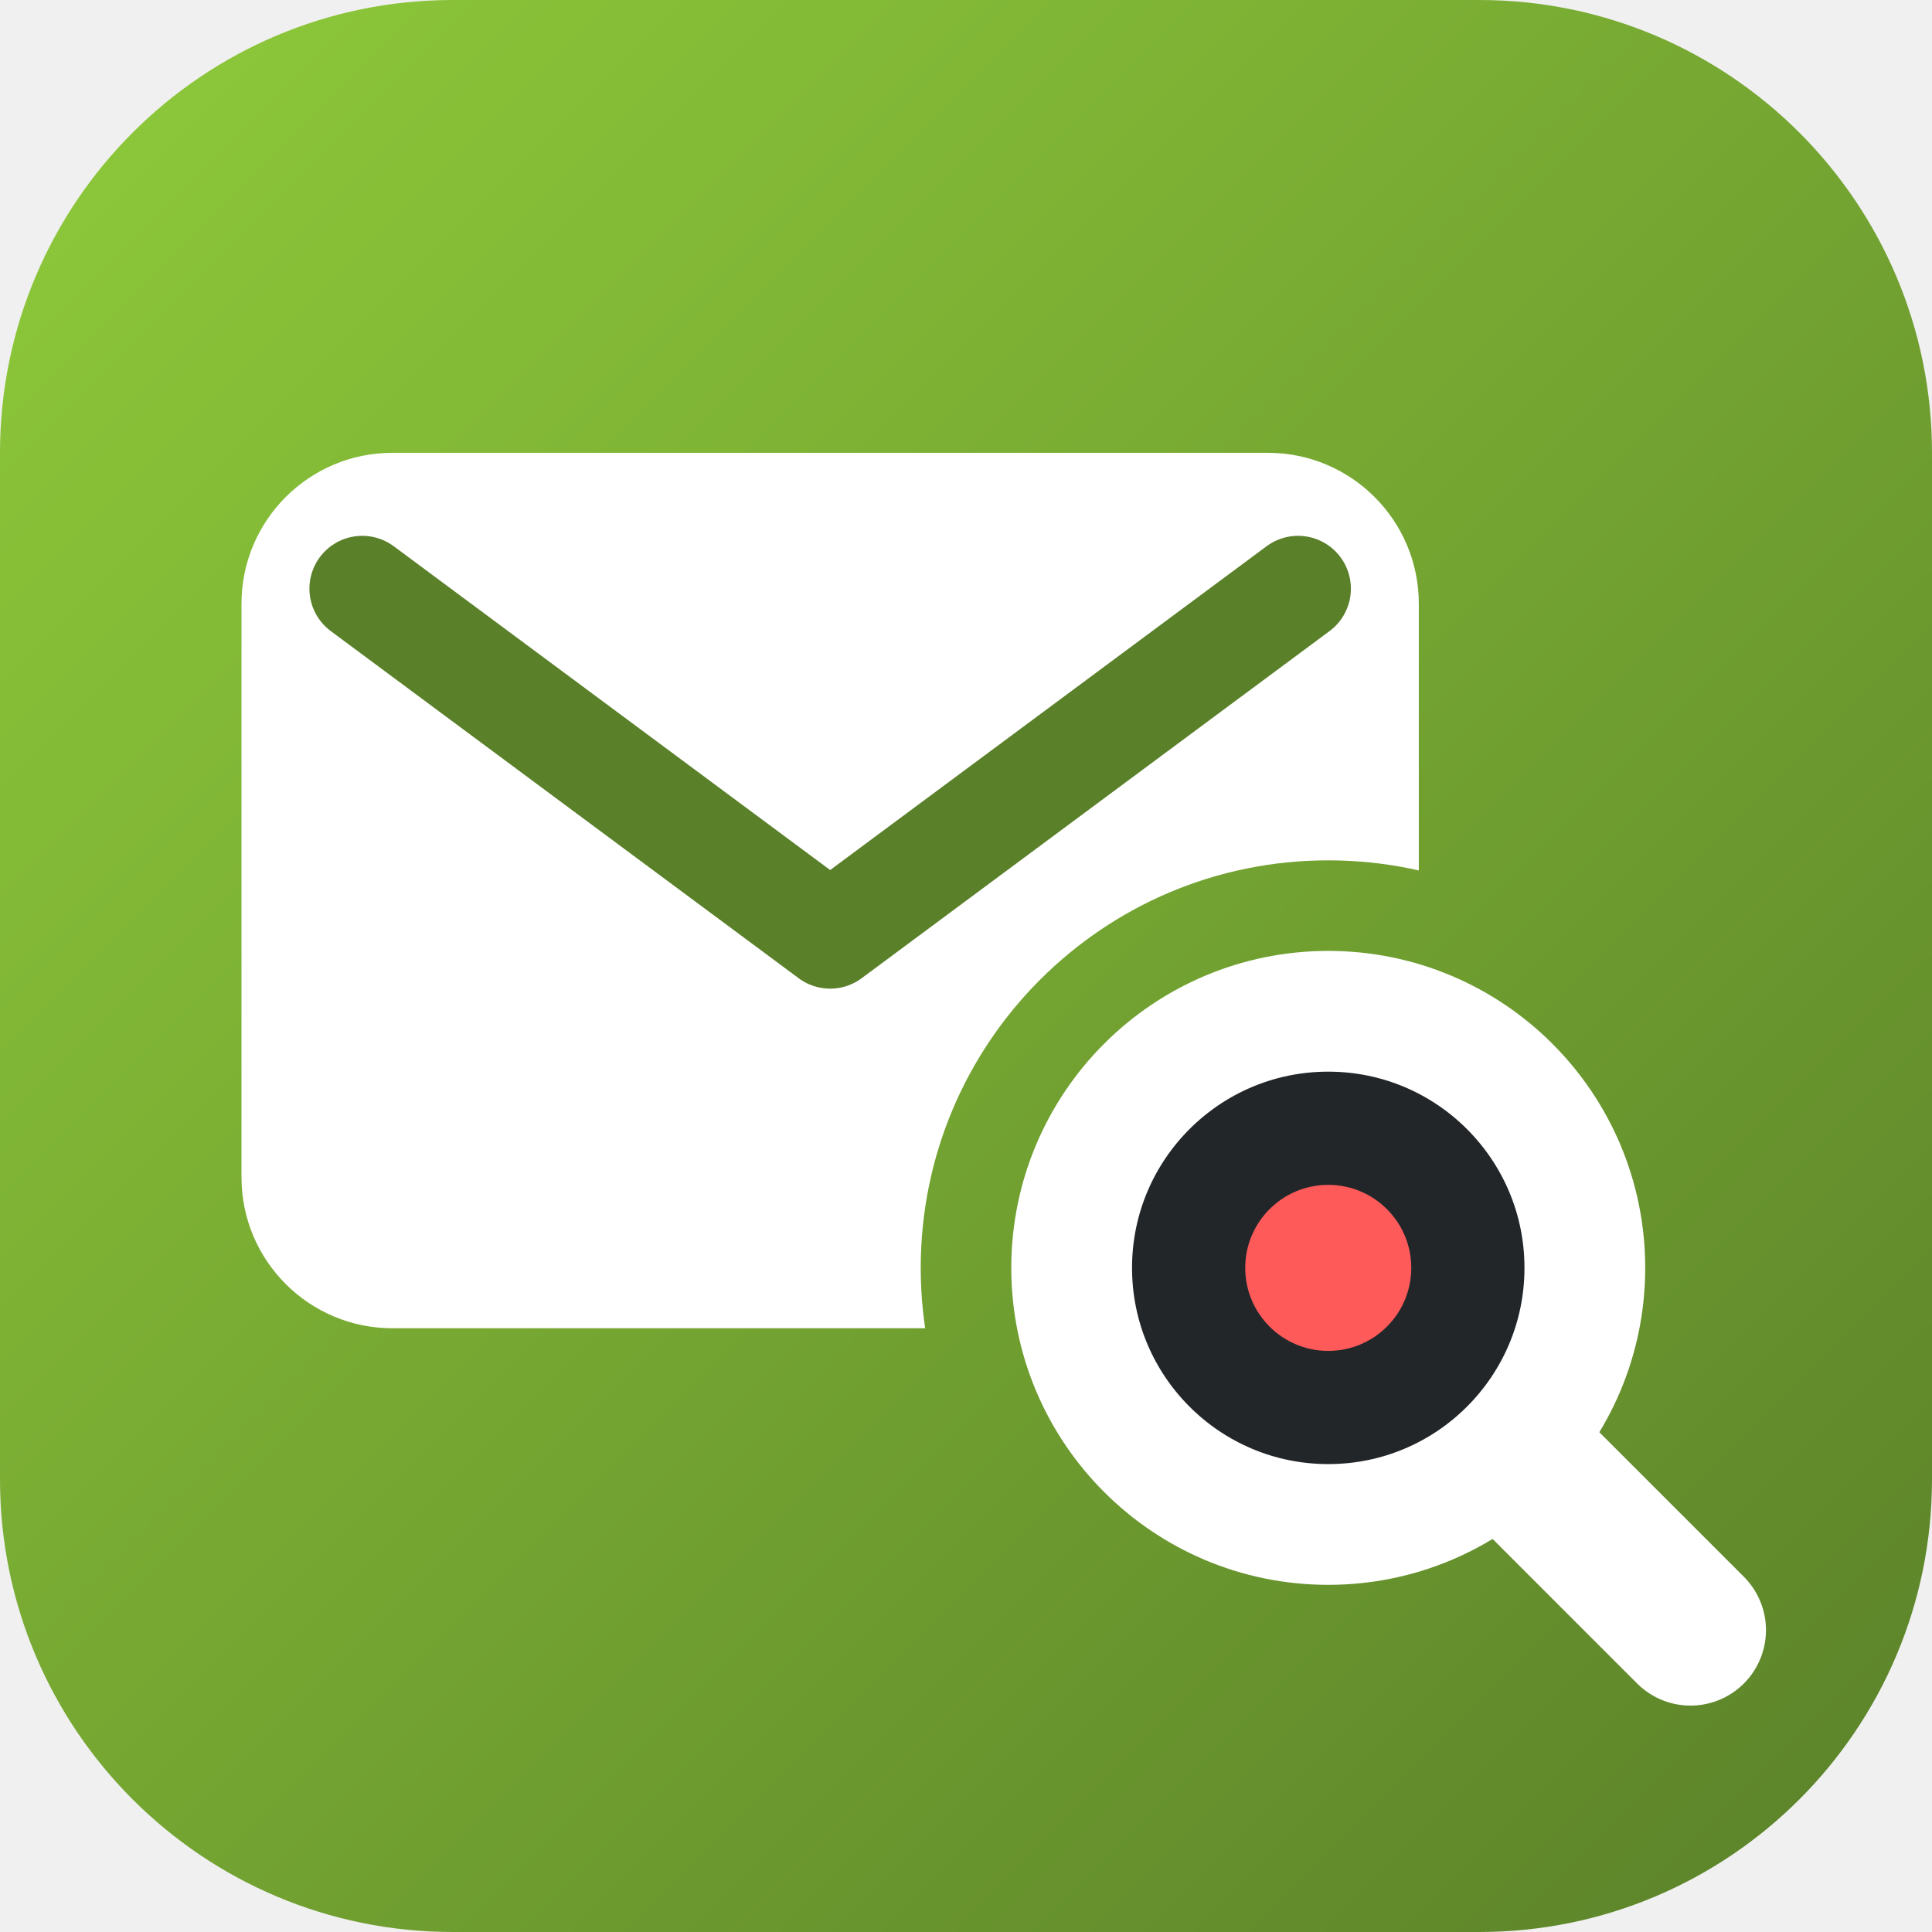
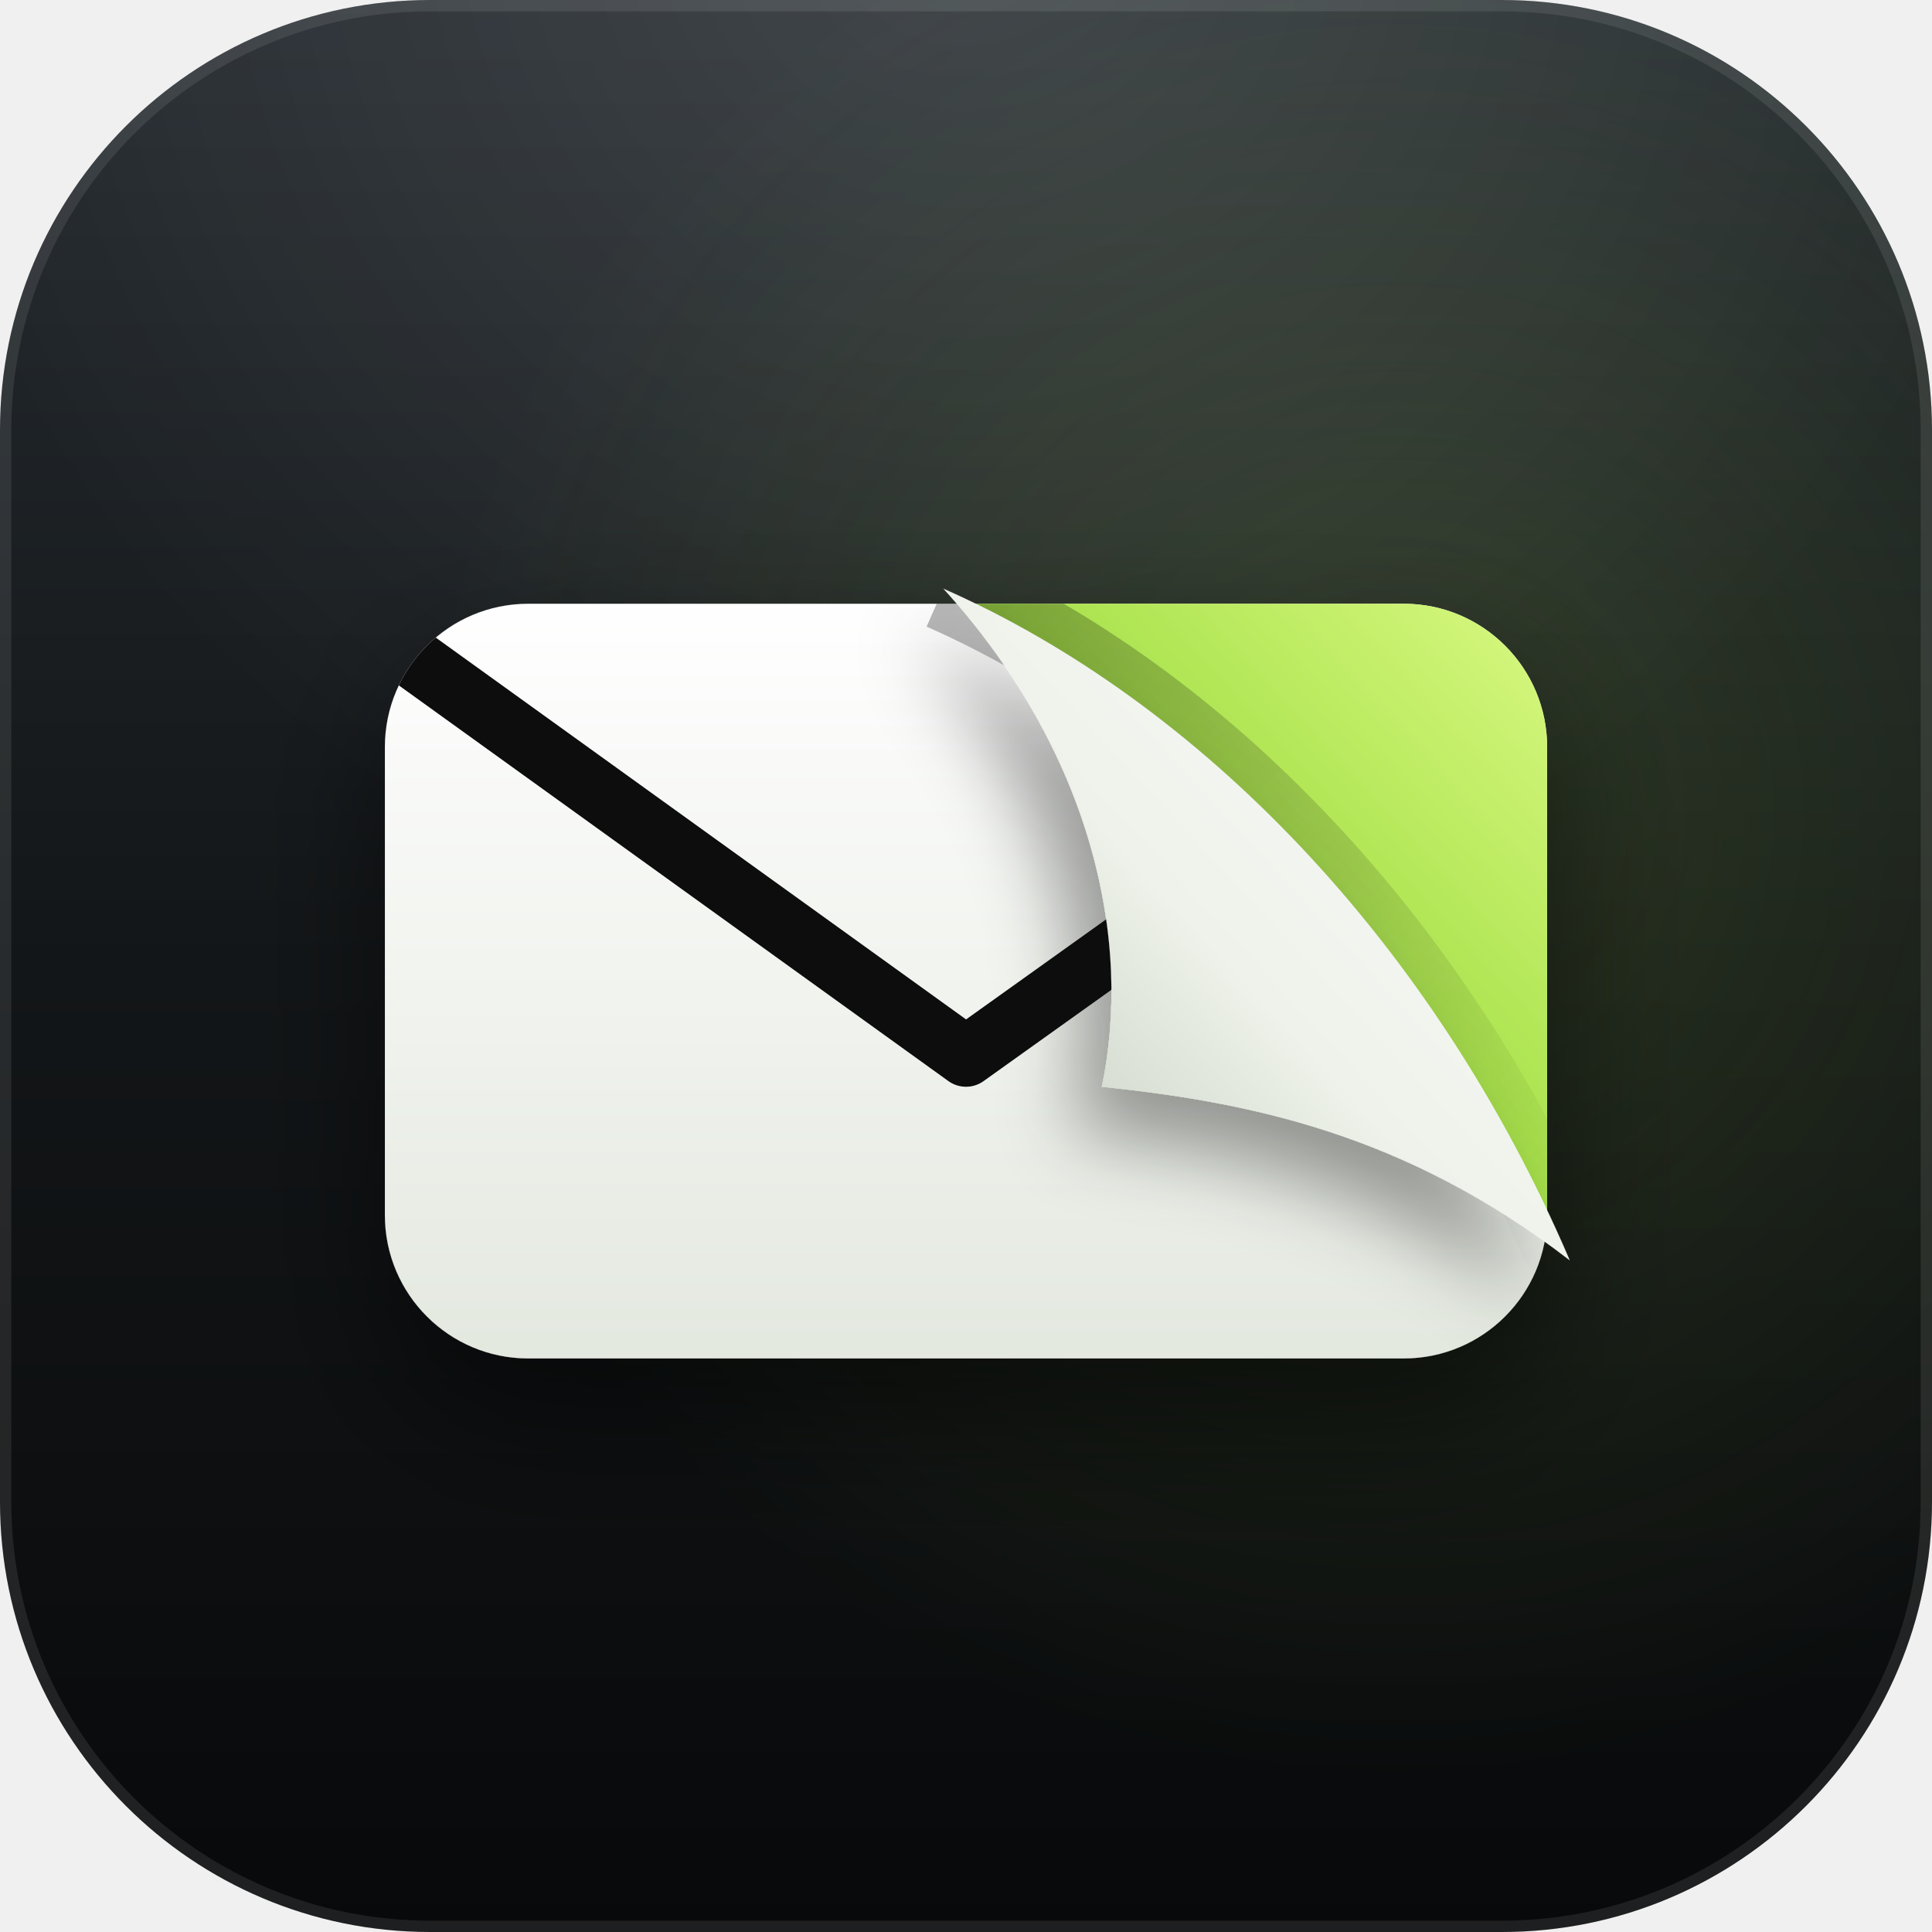
- <svg xmlns="http://www.w3.org/2000/svg" viewBox="0 0 128 128" role="img" aria-label="Unmask">
+ <svg xmlns="http://www.w3.org/2000/svg" viewBox="0 0 512 512">
  <defs>
-     <linearGradient id="bg" x1="0" y1="0" x2="1" y2="1">
-       <stop offset="0" stop-color="#8FCB3A" />
-       <stop offset="1" stop-color="#5A8029" />
+     <linearGradient id="bg" x1="0" y1="0" x2="0" y2="1">
+       <stop offset="0" stop-color="#262c31" />
+       <stop offset=".5" stop-color="#131618" />
+       <stop offset="1" stop-color="#08090a" />
    </linearGradient>
-     <mask id="gap">
-       <rect width="128" height="128" fill="#FFFFFF" />
-       <circle cx="88" cy="84" r="27" fill="#000000" />
-       <line x1="101" y1="97" x2="113" y2="109" stroke="#000000" stroke-width="20" stroke-linecap="round" />
-     </mask>
+     <radialGradient id="hl" cx=".5" cy="-.05" r=".85">
+       <stop offset="0" stop-color="#ffffff" stop-opacity=".13" />
+       <stop offset=".65" stop-color="#ffffff" stop-opacity="0" />
+     </radialGradient>
+     <radialGradient id="glow" cx=".72" cy=".42" r=".5">
+       <stop offset="0" stop-color="#a6e04a" stop-opacity=".15" />
+       <stop offset="1" stop-color="#a6e04a" stop-opacity="0" />
+     </radialGradient>
+     <linearGradient id="paper" x1="0" y1="0" x2="0" y2="1">
+       <stop offset="0" stop-color="#ffffff" />
+       <stop offset="1" stop-color="#e3e8df" />
+     </linearGradient>
+     <linearGradient id="lime" x1="1" y1="0" x2="0" y2="1">
+       <stop offset="0" stop-color="#dcfa85" />
+       <stop offset=".45" stop-color="#a9e24c" />
+       <stop offset="1" stop-color="#5f9e1f" />
+     </linearGradient>
+     <linearGradient id="fold" x1="1" y1="0" x2="0" y2="1">
+       <stop offset="0" stop-color="#ffffff" />
+       <stop offset=".55" stop-color="#eef2ea" />
+       <stop offset="1" stop-color="#b9c3b2" />
+     </linearGradient>
+     <linearGradient id="crease" x1="0" y1="0" x2="1" y2="1">
+       <stop offset="0" stop-color="#000" stop-opacity=".28" />
+       <stop offset="1" stop-color="#000" stop-opacity="0" />
+     </linearGradient>
+     <clipPath id="env">
+       <path d="M140 160h232a38 38 0 0 1 38 38v124a38 38 0 0 1-38 38H140a38 38 0 0 1-38-38V198a38 38 0 0 1 38-38z" />
+     </clipPath>
+     <filter id="drop" x="-25%" y="-25%" width="150%" height="170%">
+       <feDropShadow dx="0" dy="16" stdDeviation="18" flood-color="#000" flood-opacity=".5" />
+     </filter>
+     <filter id="lift" x="-40%" y="-40%" width="180%" height="180%">
+       <feDropShadow dx="-8" dy="12" stdDeviation="10" flood-color="#000" flood-opacity=".38" />
+     </filter>
  </defs>
-   <rect width="128" height="128" rx="30" fill="url(#bg)" />
-   <g mask="url(#gap)">
-     <rect x="16" y="30" width="78" height="58" rx="10" fill="#FFFFFF" />
-     <path d="M24 39 L55 62 L86 39" fill="none" stroke="#5A8029" stroke-width="7" stroke-linecap="round" stroke-linejoin="round" />
+   <rect width="512" height="512" rx="114" fill="url(#bg)" />
+   <rect width="512" height="512" rx="114" fill="url(#glow)" />
+   <rect width="512" height="512" rx="114" fill="url(#hl)" />
+   <rect x="1.5" y="1.5" width="509" height="509" rx="112.5" fill="none" stroke="#fff" stroke-opacity=".09" stroke-width="3" />
+   <g filter="url(#drop)">
+     <g clip-path="url(#env)">
+       <rect x="96" y="156" width="320" height="208" fill="url(#paper)" />
+       <path d="M250 156h166v178C380 250 318 186 250 156z" fill="url(#lime)" />
+       <path d="M250 156C318 186 380 250 416 334" fill="none" stroke="url(#crease)" stroke-width="22" />
+       <path d="M106 172l150 108 70-50" fill="none" stroke="#0b0d0e" stroke-width="16" stroke-linecap="round" stroke-linejoin="round" />
+     </g>
+     <path d="M250 156C318 186 380 250 416 334C372 300 330 292 292 288C300 250 290 200 250 156z" fill="url(#fold)" filter="url(#lift)" />
  </g>
-   <circle cx="88" cy="84" r="17" fill="#222629" stroke="#FFFFFF" stroke-width="8" />
-   <line x1="101" y1="97" x2="112" y2="108" stroke="#FFFFFF" stroke-width="10" stroke-linecap="round" />
-   <circle cx="88" cy="84" r="5.5" fill="#FF5A5A" />
</svg>
